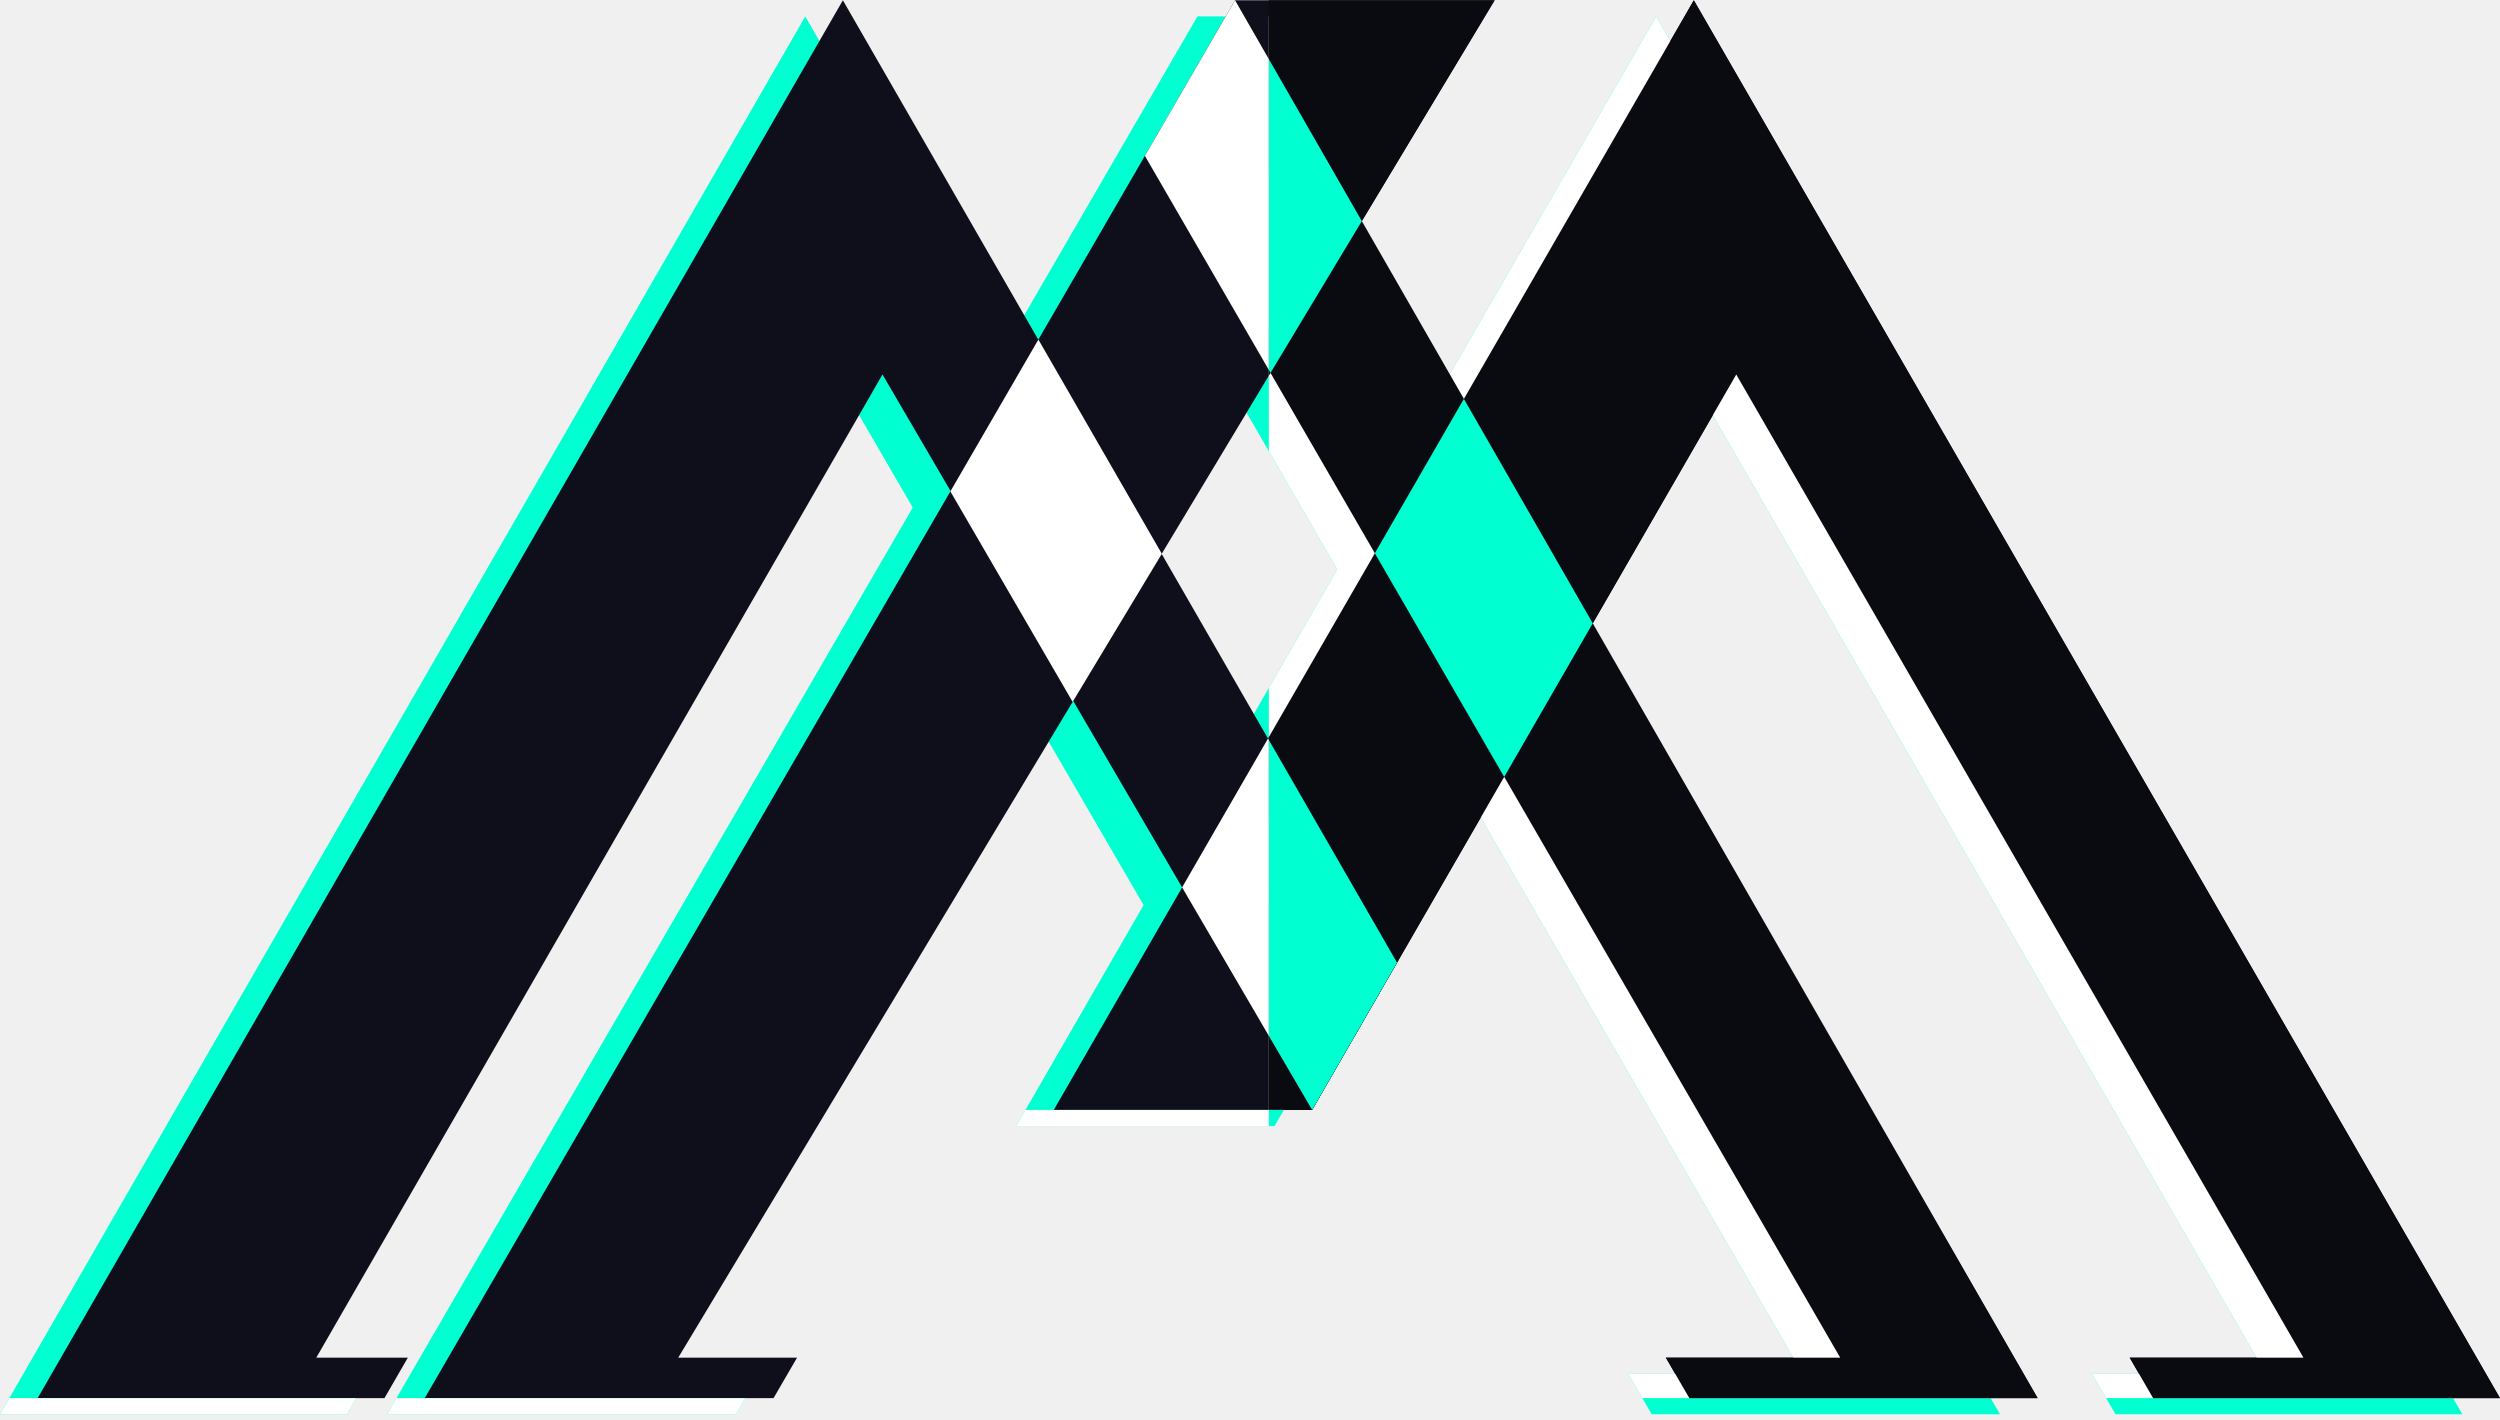
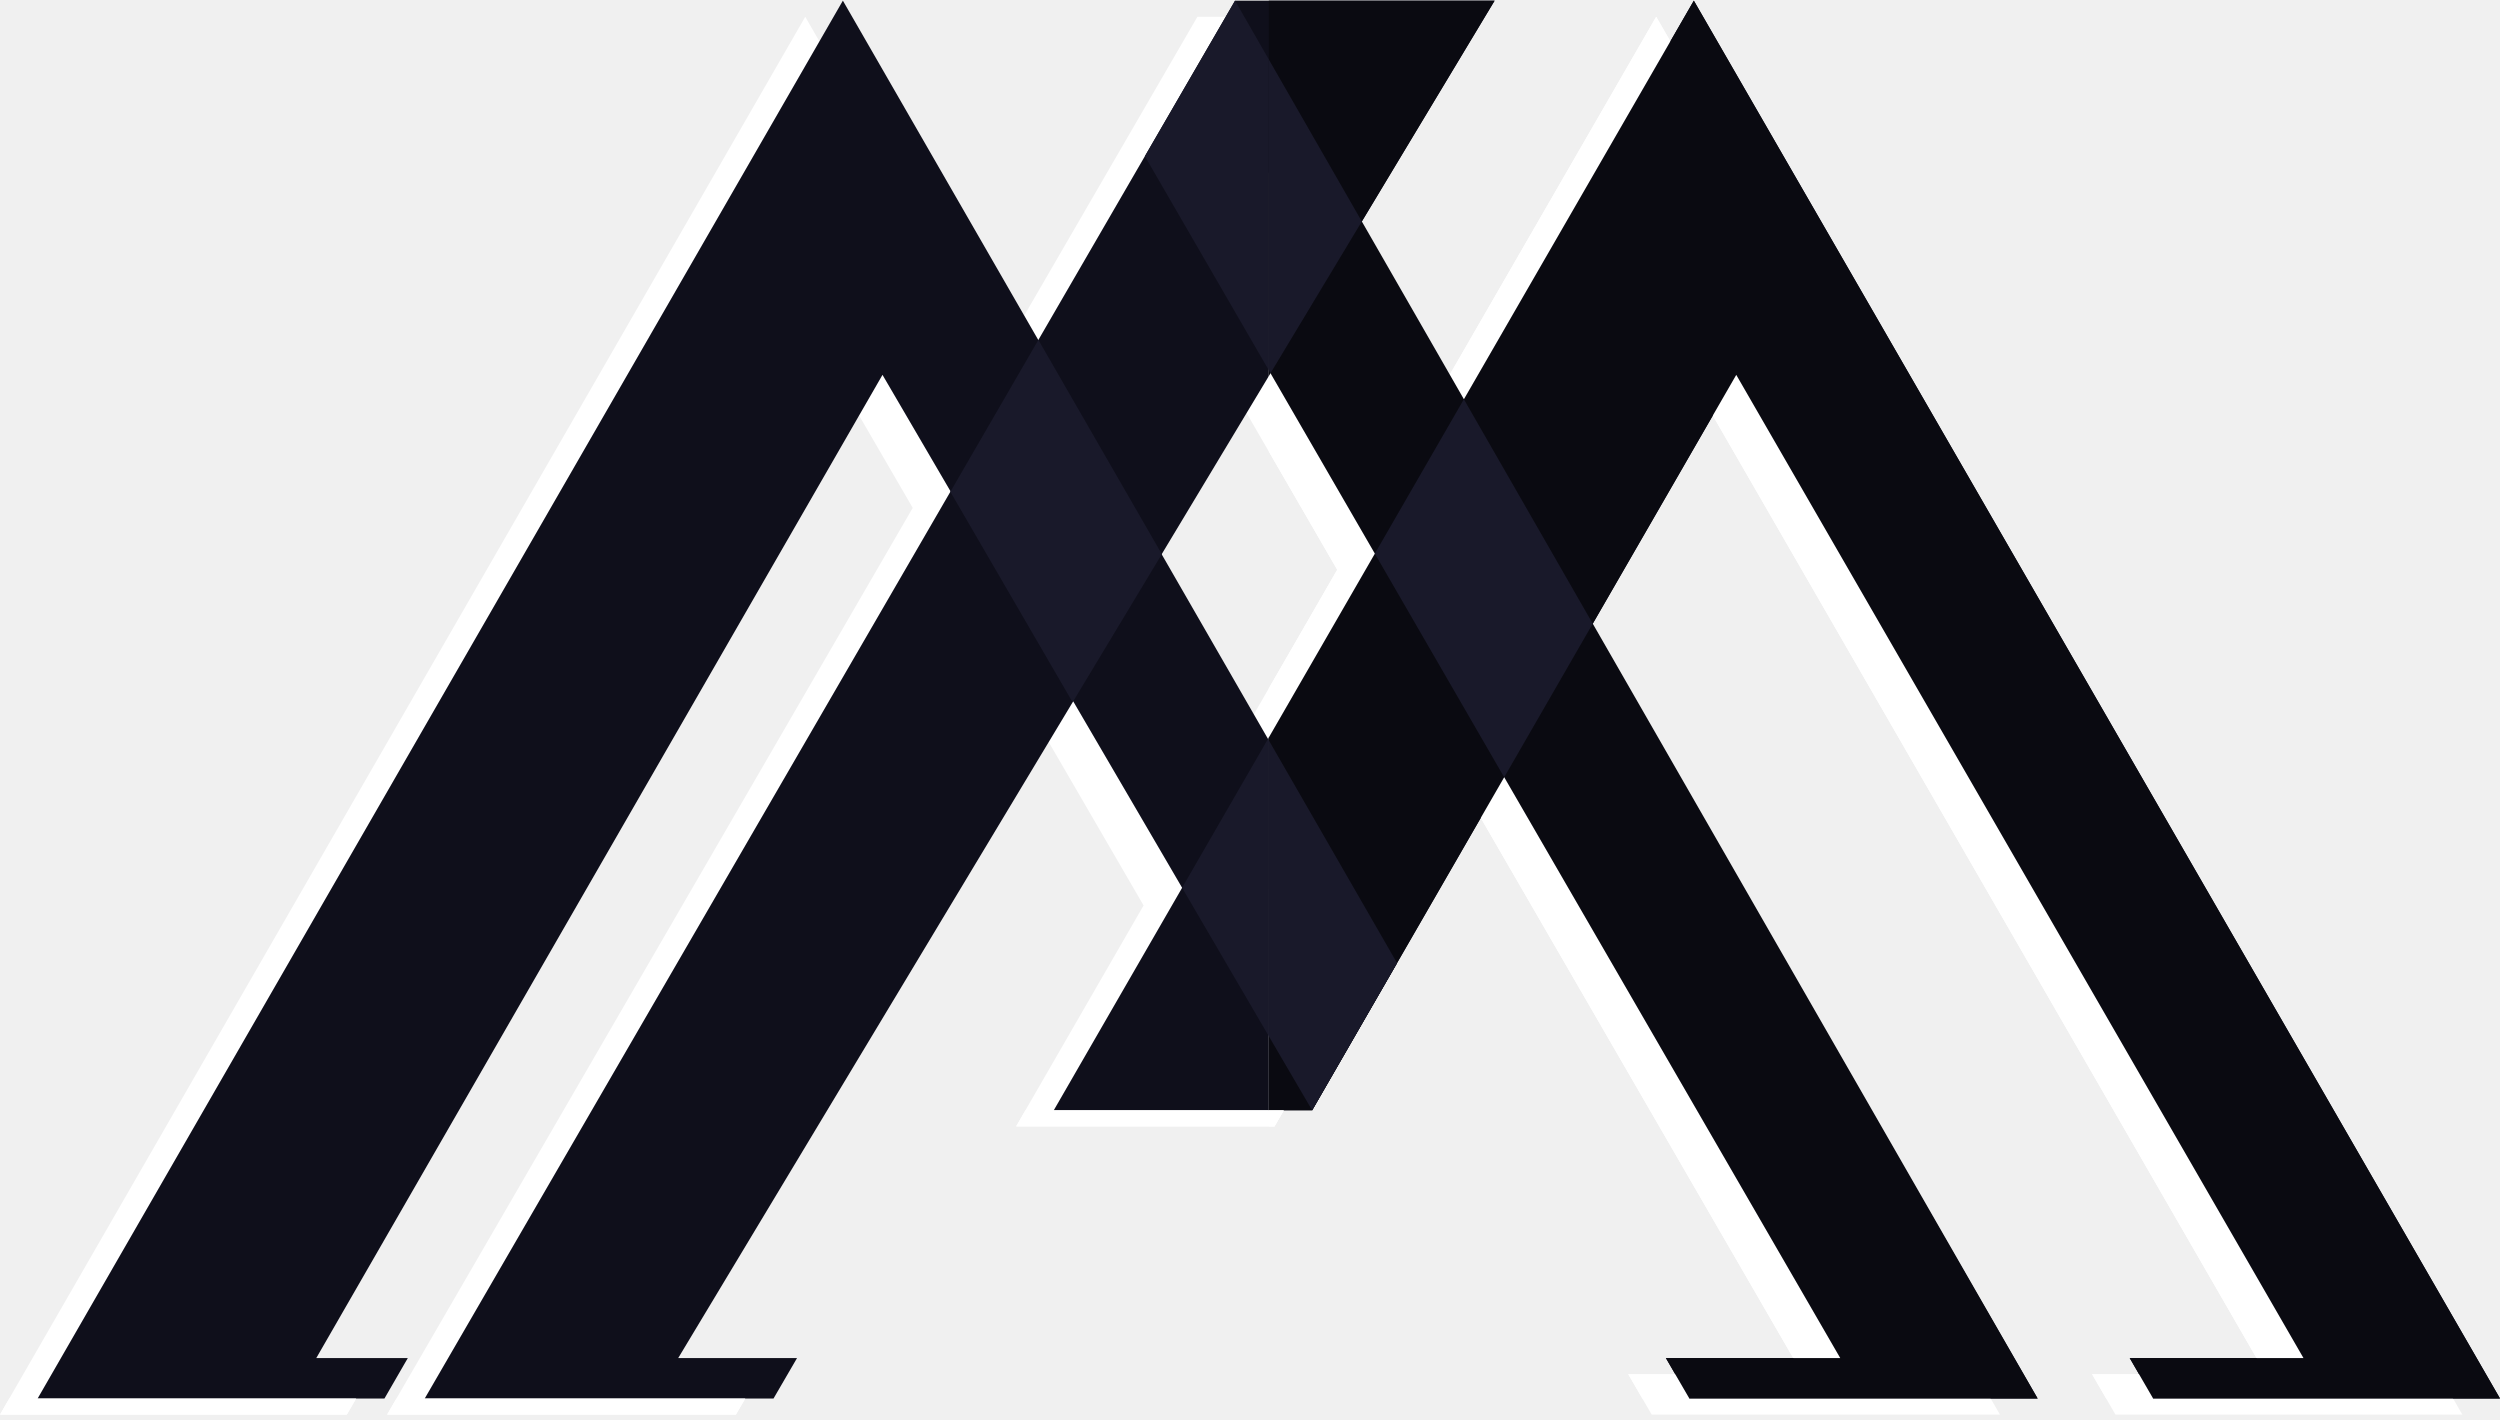
<svg xmlns="http://www.w3.org/2000/svg" width="465" height="264" viewBox="0 0 465 264" fill="none">
-   <path d="M149.775 3.054L245 168.311H212.686L157.144 72.657L51.828 255.532H68.064H68.854L64.509 263.054H64.114H-0L149.775 3.054Z" fill="#00FFD1" />
-   <path d="M238.39 32.054H206L335.283 255.53H303.647H302.853L307.219 263.054H307.616H372L238.39 32.054Z" fill="#00FFD1" />
-   <path d="M308.05 3.054L458 263.054H393.875H393.479L389.128 255.532H389.919H421.447L315.944 72.657L237.054 209.447H189L308.05 3.054Z" fill="#00FFD1" />
-   <path d="M222.719 3.054H271L119.146 255.532H140.453H141.248L136.876 263.054H136.478H72L222.719 3.054Z" fill="#00FFD1" />
-   <path d="M156.775 0.054L259.85 179.054L244.05 206.444L164.144 69.657L58.828 252.532H75.064H75.854L71.509 260.054H71.114H7L156.775 0.054Z" fill="#0F0F1B" />
-   <path d="M245.39 29.054H213L342.283 252.53H310.647H309.853L314.219 260.054H314.616H379L245.39 29.054Z" fill="#0F0F1B" />
-   <path d="M315.05 0.054L465 260.054H400.875H400.479L396.128 252.532H396.919H428.447L322.944 69.657L244.054 206.447H196L315.05 0.054Z" fill="#0F0F1B" />
-   <path d="M229.719 0.054H278L126.146 252.532H147.453H148.248L143.876 260.054H143.478H79L229.719 0.054Z" fill="#0F0F1B" />
-   <g clip-path="url(#clip0_135_69)">
-     <path d="M149.775 3.054L245 168.311H212.686L157.144 72.657L51.828 255.532H68.064H68.854L64.509 263.054H64.114H-0L149.775 3.054Z" fill="white" />
-     <path d="M238.39 32.054H206L335.283 255.53H303.647H302.853L307.219 263.054H307.616H372L238.39 32.054Z" fill="white" />
-     <path d="M308.05 3.054L458 263.054H393.875H393.479L389.128 255.532H389.919H421.447L315.944 72.657L237.054 209.447H189L308.05 3.054Z" fill="white" />
-     <path d="M222.719 3.054H271L119.146 255.532H140.453H141.248L136.876 263.054H136.478H72L222.719 3.054Z" fill="white" />
-     <path d="M156.775 0.054L252 165.311H219.686L164.144 69.657L58.828 252.532H75.064H75.854L71.509 260.054H71.114H7L156.775 0.054Z" fill="#0A0A11" />
-     <path d="M229.72 0.054L213 29.054L342.283 252.53H310.647H309.853L314.219 260.054H314.616H379L229.72 0.054Z" fill="#0A0A11" />
-     <path d="M315.05 0.054L465 260.054H400.875H400.479L396.128 252.532H396.919H428.447L322.944 69.657L244.054 206.447H196L315.05 0.054Z" fill="#0A0A11" />
-     <path d="M229.719 0.054H278L126.146 252.532H147.453H148.248L143.876 260.054H143.478H79L229.719 0.054Z" fill="#0A0A11" />
+   <path d="M149.775 3.121L245 168.378H212.686L157.144 72.724L51.828 255.599H68.064H68.854L64.509 263.121H64.114H-0L149.775 3.121Z" fill="white" />
+   <path d="M238.39 32.121H206L335.283 255.597H303.647H302.853L307.22 263.121H307.616H372L238.39 32.121Z" fill="white" />
+   <path d="M308.051 3.121L458 263.121H393.875H393.48L389.128 255.599H389.919H421.448L315.944 72.724L237.054 209.514H189L308.051 3.121Z" fill="white" />
+   <path d="M222.719 3.121H271L119.146 255.599H140.453H141.249L136.876 263.121H136.478H72L222.719 3.121Z" fill="white" />
+   <path d="M156.775 0.121L259.85 179.121L244.05 206.511L164.144 69.724L58.828 252.599H75.064H75.854L71.509 260.121H71.114H7L156.775 0.121Z" fill="#0F0F1B" />
+   <path d="M245.39 29.121H213L342.283 252.597H310.647H309.853L314.22 260.121H314.616H379L245.39 29.121Z" fill="#0F0F1B" />
+   <path d="M315.051 0.121L465 260.121H400.875H400.48L396.128 252.599H396.919H428.448L322.944 69.724L244.054 206.514H196L315.051 0.121Z" fill="#0F0F1B" />
+   <path d="M229.719 0.121H278L126.146 252.599H147.453H148.249L143.876 260.121H143.478H79L229.719 0.121Z" fill="#0F0F1B" />
+   <g clip-path="url(#clip0_281_2)">
+     <path d="M149.775 3.121L245 168.378H212.686L157.144 72.724L51.828 255.599H68.064H68.854L64.509 263.121H64.114H0L149.775 3.121Z" fill="#0F0F1B" />
+     <path d="M238.39 32.121H206L335.283 255.597H303.647H302.853L307.22 263.121H307.616H372L238.39 32.121Z" fill="white" />
+     <path d="M308.051 3.121L458 263.121H393.875H393.48L389.128 255.599H389.919H421.448L315.944 72.724L237.054 209.514H189L308.051 3.121Z" fill="white" />
+     <path d="M222.719 3.121H271L119.146 255.599H140.453H141.249L136.876 263.121H136.478H72L222.719 3.121Z" fill="#0F0F1B" />
+     <path d="M156.775 0.121L252 165.378H219.686L164.144 69.724L58.828 252.599H75.064H75.854L71.509 260.121H71.114H7L156.775 0.121Z" fill="#0A0A11" />
+     <path d="M229.72 0.121L213 29.121L342.283 252.597H310.647H309.853L314.22 260.121H314.616H379L229.72 0.121Z" fill="#0A0A11" />
+     <path d="M315.051 0.121L465 260.121H400.875H400.48L396.128 252.599H396.919H428.448L322.944 69.724L244.054 206.514H196L315.051 0.121Z" fill="#0A0A11" />
+     <path d="M229.719 0.121H278L126.146 252.599H147.453H148.249L143.876 260.121H143.478H79L229.719 0.121Z" fill="#0A0A11" />
  </g>
-   <path d="M236 206.444L238.79 206.444L237.05 209.444H236V206.444Z" fill="#00FFD1" />
-   <path d="M190.73 206.444H236V209.444L189 209.444L190.73 206.444Z" fill="white" />
-   <path d="M73.74 260.054H138.62L136.88 263.054H72L73.74 260.054Z" fill="white" />
-   <path d="M1.73 260.054H66.24L64.51 263.054H-0L1.73 260.054Z" fill="white" />
-   <path d="M236 29.054V10.994L253.3 41.124L236.31 69.354L236 68.804V29.054Z" fill="#00FFD1" />
-   <path d="M236 137.634L259.85 179.054L244.06 206.444L236 192.664V137.634Z" fill="#00FFD1" />
-   <path d="M255.72 102.904L272.28 74.194L296.25 115.934L279.78 144.504L255.72 102.904Z" fill="#00FFD1" />
-   <path d="M236 137.634V149.054V192.664L219.87 165.054L235.85 137.374L236 137.634Z" fill="white" />
-   <path d="M176.77 91.404L193.14 63.154L216.1 103.004L199.51 130.554L176.77 91.404Z" fill="white" />
-   <path d="M212.95 28.984L229.72 0.054L236 10.994V68.804L212.95 28.984Z" fill="white" />
+   <path d="M236 206.511L238.79 206.511L237.05 209.511H236V206.511Z" fill="white" />
+   <path d="M190.73 206.511H236V209.511L189 209.511L190.73 206.511Z" fill="white" />
+   <path d="M73.74 260.121H138.62L136.88 263.121H72L73.74 260.121Z" fill="white" />
+   <path d="M1.73 260.121H66.24L64.51 263.121H-0L1.73 260.121Z" fill="white" />
+   <path d="M236 29.121V11.061L253.3 41.191L236.31 69.421L236 68.871V29.121Z" fill="#19192A" />
+   <path d="M236 137.701L259.85 179.121L244.06 206.511L236 192.731V137.701Z" fill="#19192A" />
+   <path d="M255.72 102.971L272.28 74.261L296.25 116.001L279.78 144.571L255.72 102.971Z" fill="#19192A" />
+   <path d="M236 137.701V149.121V192.731L219.87 165.121L235.85 137.441L236 137.701Z" fill="#19192A" />
+   <path d="M176.77 91.471L193.14 63.221L216.1 103.071L199.51 130.621L176.77 91.471Z" fill="#19192A" />
+   <path d="M212.95 29.051L229.72 0.121L236 11.061V68.871L212.95 29.051Z" fill="#19192A" />
  <defs>
-     <clipPath id="clip0_135_69">
-       <rect width="229" height="260" fill="white" transform="translate(236 0.0543213)" />
+     <clipPath id="clip0_281_2">
+       <rect width="229" height="260" fill="white" transform="translate(236 0.121094)" />
    </clipPath>
  </defs>
</svg>
